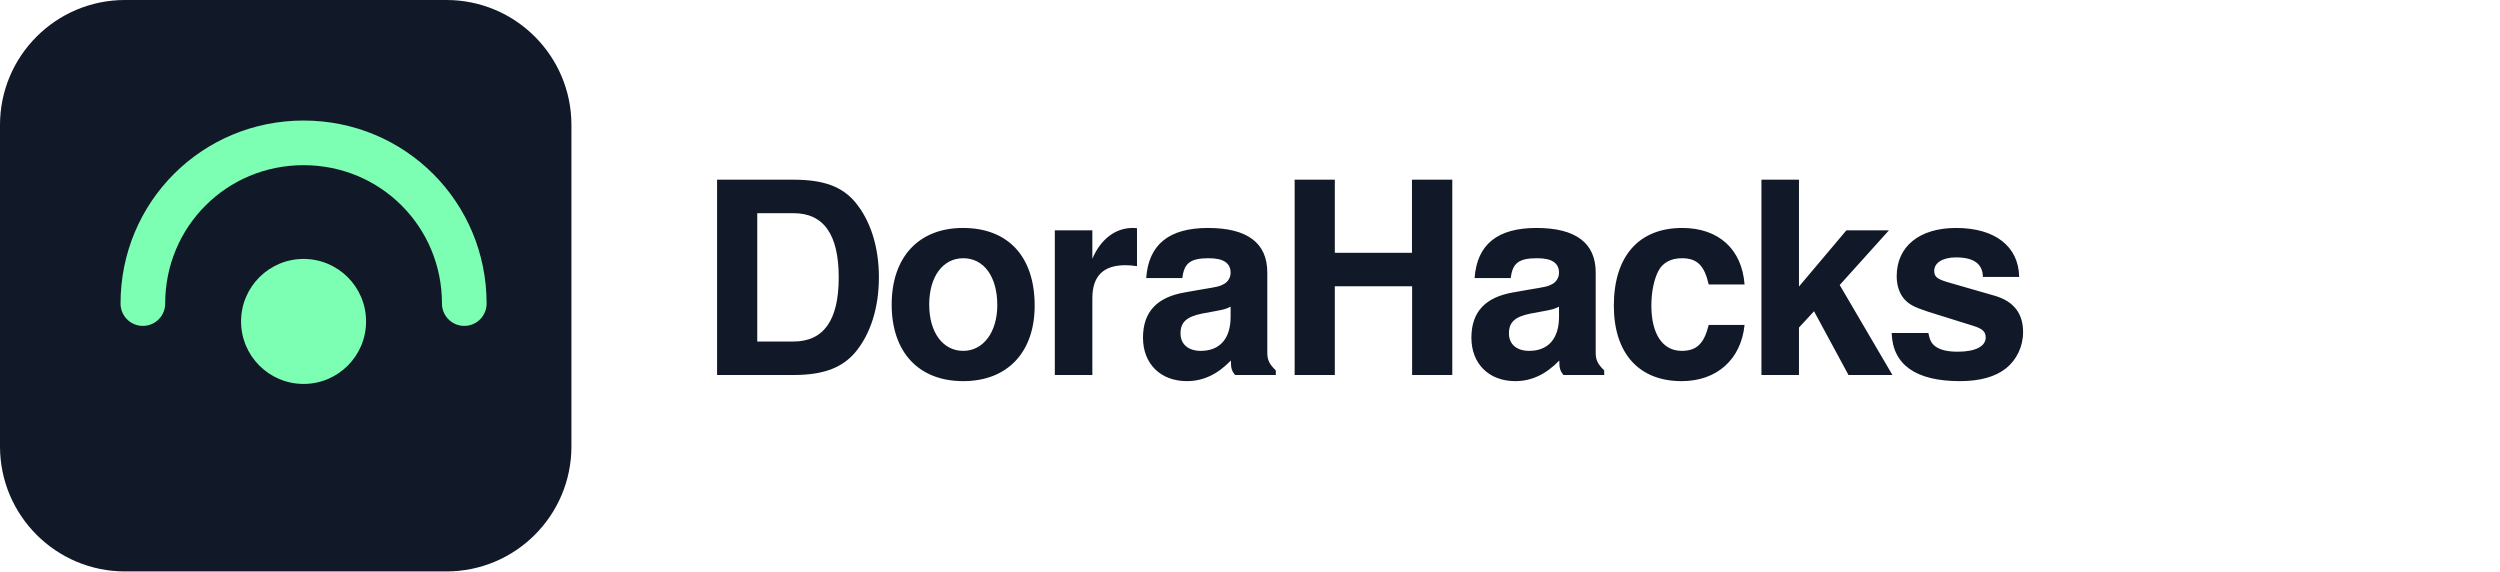
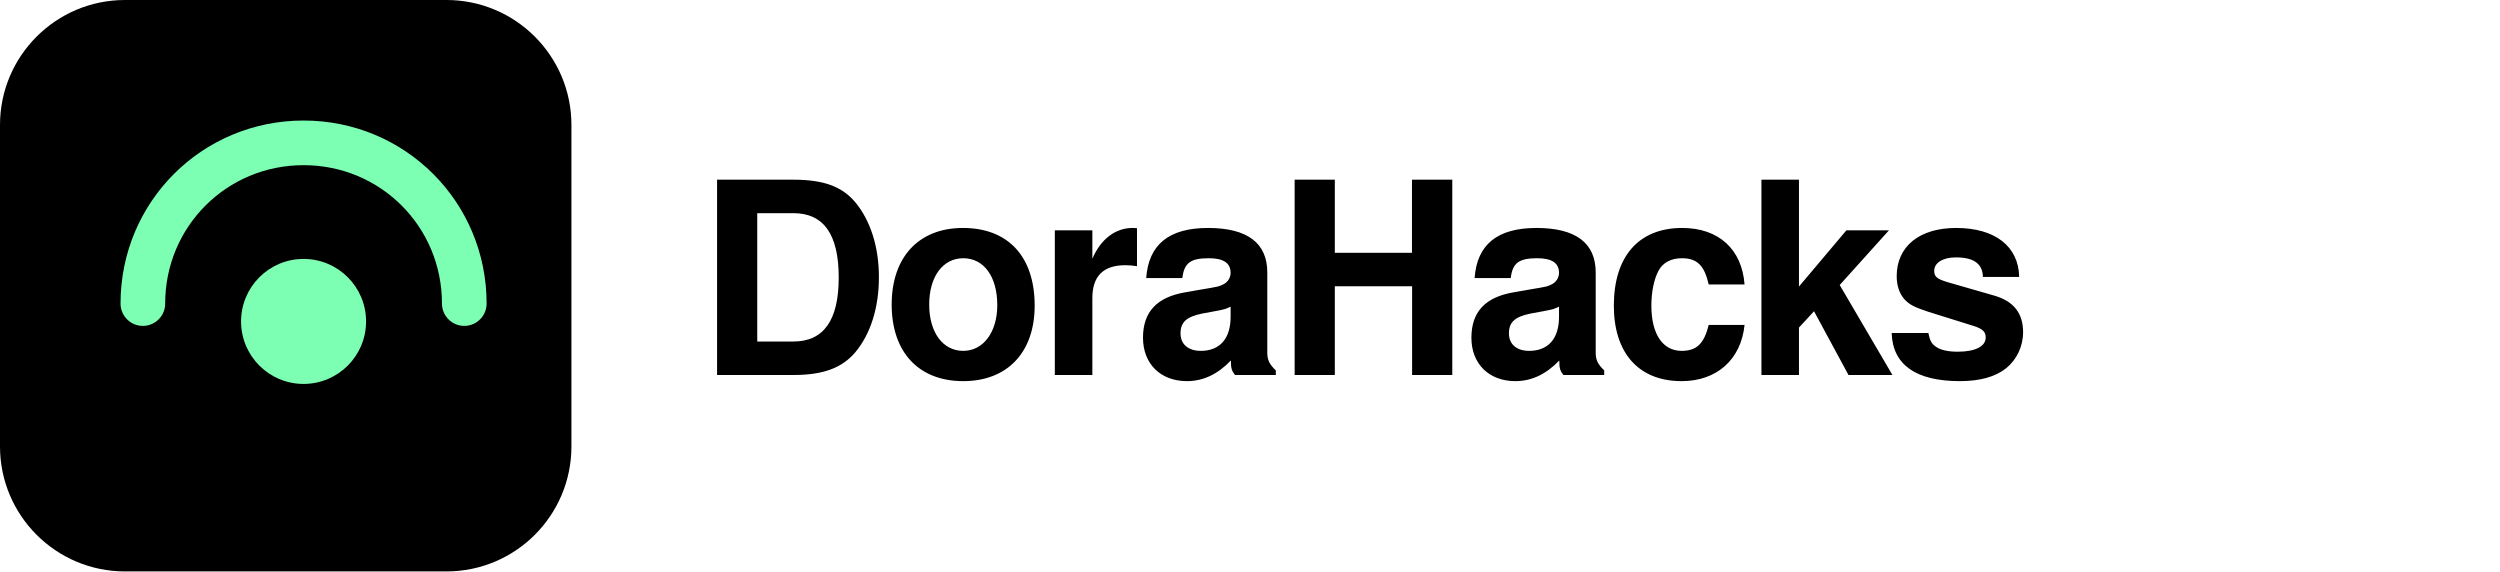
<svg xmlns="http://www.w3.org/2000/svg" viewBox="0 0 280 64" fill="none" role="img" aria-label="DoraHacks">
-   <rect width="64" height="64" rx="14" fill="#111827" />
+   <rect width="64" height="64" rx="14" fill="currentColor" />
  <path d="M16 34c0-10 8-18 18-18s18 8 18 18" stroke="#7CFFB2" stroke-width="5" stroke-linecap="round" fill="none" />
  <circle cx="34" cy="36" r="7" fill="#7CFFB2" />
-   <text x="78" y="42" font-family="Helvetica Neue, Helvetica, Arial, sans-serif" font-size="30" font-weight="700" fill="#111827" letter-spacing="-0.03em">DoraHacks</text>
+   <text x="78" y="42" font-family="Helvetica Neue, Helvetica, Arial, sans-serif" font-size="30" font-weight="700" fill="currentColor" letter-spacing="-0.03em">DoraHacks</text>
</svg>
